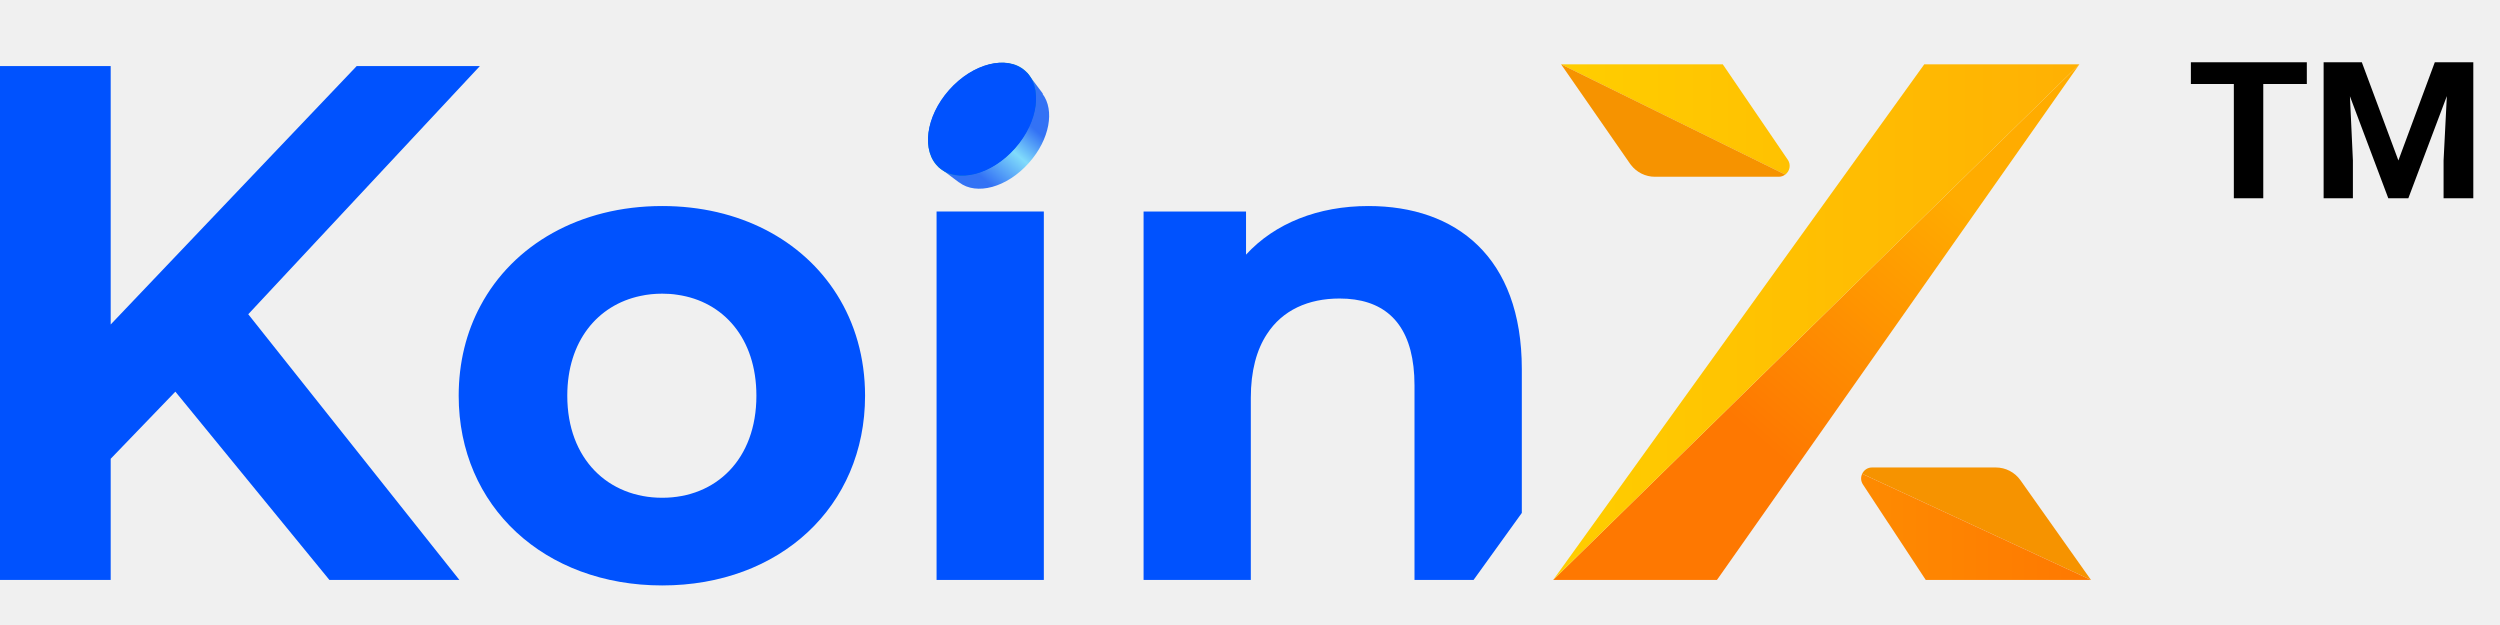
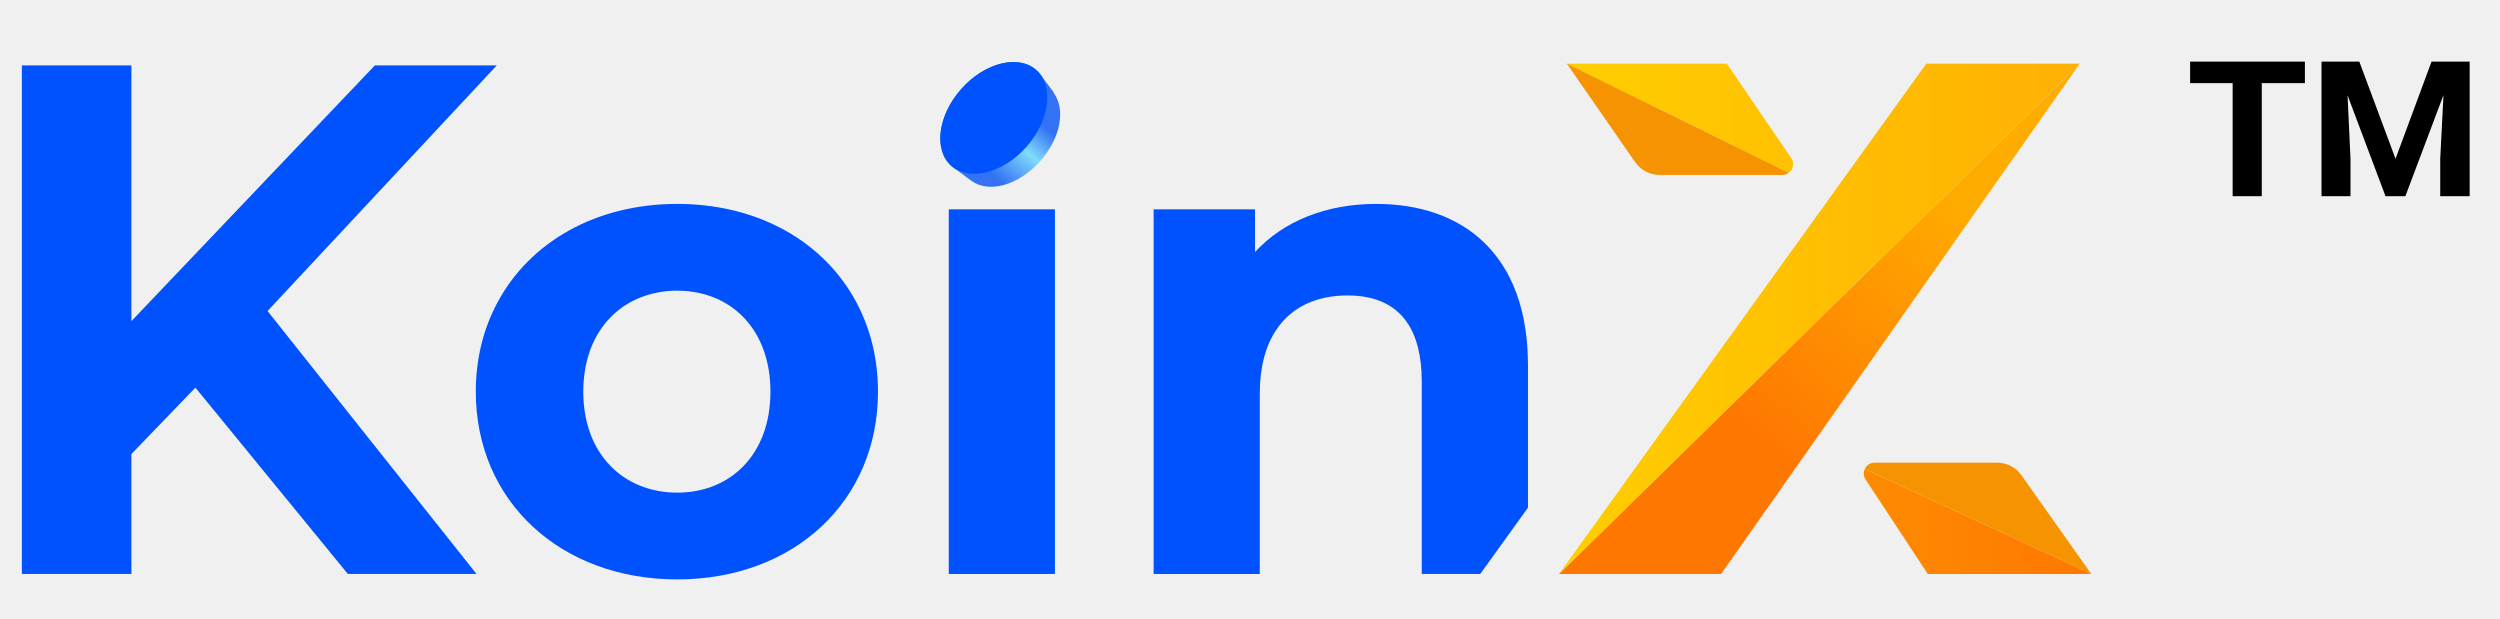
- <svg xmlns="http://www.w3.org/2000/svg" width="480" height="120" viewBox="0 0 480 120" fill="none">
-   <path fill-rule="evenodd" clip-rule="evenodd" d="M184.163 35.048L180.147 32.035L181.891 30.189C181.775 27.221 183.139 23.689 185.738 20.76C188.587 17.548 192.335 15.724 195.488 15.791L197.218 13.96L200.23 17.977L200.176 18.034C202.512 21.135 201.583 26.724 197.567 31.252C193.31 36.047 187.46 37.543 184.178 35.033L184.163 35.048Z" fill="url(#paint0_linear_2100_49663)" />
-   <path d="M194.82 28.436C199.384 23.292 200.278 16.632 196.817 13.561C193.355 10.49 186.849 12.17 182.285 17.314C177.721 22.459 176.827 29.119 180.289 32.19C183.75 35.261 190.256 33.58 194.82 28.436Z" fill="url(#paint1_linear_2100_49663)" />
-   <path d="M194.883 28.493C199.419 23.38 200.262 16.721 196.766 13.619C193.269 10.517 186.758 12.147 182.222 17.259C177.686 22.372 176.843 29.031 180.339 32.133C183.836 35.235 190.347 33.605 194.883 28.493Z" fill="#0052FE" />
-   <path d="M47.663 60.336L92.136 12.685H68.485L21.253 62.3V12.685H0V111.345H21.253V88.084L33.668 75.198L63.243 111.345H88.2L50.671 64.124L47.663 60.332V60.336Z" fill="#0052FE" />
-   <path d="M160.673 56.532C154.062 46.045 141.931 39.558 127.142 39.558C111.336 39.558 98.502 46.972 92.244 58.721C89.541 63.754 88.067 69.599 88.067 75.981C88.067 97.278 104.56 112.405 127.142 112.405C149.724 112.405 166.092 97.278 166.092 75.981C166.092 68.643 164.144 62.031 160.673 56.532V56.532ZM127.142 95.571C116.843 95.571 108.918 88.208 108.918 75.981C108.918 65.466 114.766 58.549 122.956 56.822C124.294 56.528 125.696 56.384 127.142 56.384C128.158 56.384 129.134 56.448 130.094 56.605C138.887 57.874 145.229 64.947 145.229 75.981C145.229 88.208 137.445 95.571 127.146 95.571H127.142Z" fill="#0052FE" />
-   <path d="M200.415 40.609H179.821V111.348H200.415V40.609Z" fill="#0052FE" />
-   <path d="M262.739 39.558C253.098 39.558 244.78 42.851 239.237 48.892V40.61H219.567V111.349H240.157V76.371C240.157 71.23 241.265 67.177 243.237 64.168C246.226 59.529 251.207 57.316 257.196 57.316C265.289 57.316 270.358 61.465 271.387 70.402C271.519 71.519 271.584 72.732 271.584 74.009V111.345H282.927L292.189 98.483V70.86C292.189 49.286 279.509 39.558 262.739 39.558V39.558Z" fill="#0052FE" />
-   <path d="M399.239 12.349L298.207 111.349H329.654L338.884 98.226L391.162 23.845L399.239 12.349Z" fill="url(#paint2_linear_2100_49663)" />
-   <path d="M369.459 12.349L366.23 16.839L315.527 87.277L298.207 111.349L399.239 12.349H369.459Z" fill="url(#paint3_linear_2100_49663)" />
-   <path d="M389.238 94.061L387.932 92.213C386.844 90.671 385.072 89.755 383.193 89.755H359.426C358.546 89.755 357.863 90.277 357.538 90.972L401.469 111.349L389.238 94.061Z" fill="#F69300" />
-   <path d="M357.538 90.973C357.249 91.591 357.245 92.346 357.674 93.005L362.555 100.432H362.567L369.745 111.35H401.473L357.542 90.973H357.538Z" fill="url(#paint4_linear_2100_49663)" />
-   <path d="M343.254 30.673L335.731 19.627L330.774 12.352H299.733L342.768 33.525C343.612 32.894 343.929 31.665 343.258 30.673H343.254Z" fill="url(#paint5_linear_2100_49663)" />
-   <path d="M299.729 12.349L312.972 31.44C313.028 31.517 313.081 31.581 313.137 31.657C314.233 33.091 315.932 33.939 317.748 33.939H341.527C342.013 33.939 342.427 33.77 342.768 33.517L299.733 12.345L299.729 12.349Z" fill="#F69300" />
-   <path d="M442.91 16.13H434.548V38.061H428.897V16.13H420.649V11.952H442.91V16.13ZM453.47 11.952L460.49 30.808L467.483 11.952H474.875V38.061H469.167V30.808L469.795 18.45L462.403 38.061H458.55L451.186 18.479L451.757 30.808V38.061H446.135V11.952H453.47V11.952Z" fill="black" />
+ <svg xmlns="http://www.w3.org/2000/svg" width="97" height="24" viewBox="0 0 97 24" fill="none">
+   <g clip-path="url(#clip0_1_1123)">
+     <path fill-rule="evenodd" clip-rule="evenodd" d="M37.68 7.01L36.877 6.407L37.226 6.038C37.203 5.444 37.475 4.738 37.995 4.152C38.565 3.51 39.315 3.145 39.945 3.158L40.291 2.792L40.894 3.596L40.883 3.607C41.35 4.227 41.164 5.345 40.361 6.251C39.51 7.21 38.34 7.509 37.683 7.007L37.68 7.01Z" fill="url(#paint0_linear_1_1123)" />
+     <path d="M39.812 5.687C40.724 4.659 40.903 3.327 40.211 2.712C39.519 2.098 38.217 2.434 37.305 3.463C36.392 4.492 36.213 5.824 36.905 6.438C37.598 7.052 38.899 6.716 39.812 5.687Z" fill="url(#paint1_linear_1_1123)" />
+     <path d="M39.824 5.698C40.731 4.676 40.9 3.344 40.201 2.724C39.502 2.103 38.199 2.429 37.292 3.452C36.385 4.474 36.216 5.806 36.916 6.427C37.615 7.047 38.917 6.721 39.824 5.698Z" fill="#0052FE" />
+     <path d="M10.38 12.068L19.275 2.537H14.545L5.098 12.46V2.537H0.848V22.269H5.098V17.617L7.581 15.04L13.496 22.269H18.488L10.982 12.825L10.38 12.067V12.068Z" fill="#0052FE" />
+     <path d="M32.982 11.307C31.66 9.209 29.234 7.912 26.276 7.912C23.115 7.912 20.548 9.395 19.297 11.745C18.756 12.751 18.461 13.92 18.461 15.197C18.461 19.456 21.76 22.481 26.276 22.481C30.792 22.481 34.066 19.456 34.066 15.197C34.066 13.729 33.676 12.407 32.982 11.307V11.307ZM26.276 19.114C24.216 19.114 22.631 17.642 22.631 15.197C22.631 13.094 23.801 11.71 25.439 11.365C25.706 11.306 25.987 11.277 26.276 11.277C26.479 11.277 26.674 11.29 26.866 11.321C28.625 11.575 29.893 12.99 29.893 15.197C29.893 17.642 28.337 19.114 26.277 19.114H26.276Z" fill="#0052FE" />
+     <path d="M40.931 8.122H36.812V22.27H40.931V8.122Z" fill="#0052FE" />
+     <path d="M53.395 7.912C51.467 7.912 49.804 8.571 48.695 9.779V8.122H44.761V22.27H48.879V15.274C48.879 14.246 49.101 13.436 49.495 12.834C50.093 11.906 51.089 11.463 52.287 11.463C53.906 11.463 54.919 12.293 55.125 14.081C55.151 14.304 55.164 14.547 55.164 14.802V22.269H57.433L59.285 19.697V14.172C59.285 9.858 56.749 7.912 53.395 7.912V7.912Z" fill="#0052FE" />
+     <path d="M80.695 2.47L60.489 22.27H66.778L68.624 19.645L79.08 4.769L80.695 2.47Z" fill="url(#paint2_linear_1_1123)" />
+     <path d="M74.74 2.47L74.094 3.368L63.953 17.456L60.489 22.27L80.695 2.47H74.74Z" fill="url(#paint3_linear_1_1123)" />
+     <path d="M78.695 18.812L78.434 18.443C78.216 18.134 77.862 17.951 77.486 17.951H72.733C72.557 17.951 72.42 18.056 72.355 18.195L81.141 22.27L78.695 18.812Z" fill="#F69300" />
+     <path d="M72.355 18.195C72.297 18.319 72.296 18.47 72.382 18.601L73.359 20.087H73.361L74.797 22.27H81.142L72.356 18.195H72.355Z" fill="url(#paint4_linear_1_1123)" />
+     <path d="M69.499 6.135L67.994 3.926L67.002 2.471H60.794L69.401 6.705C69.57 6.579 69.633 6.333 69.499 6.135H69.499Z" fill="url(#paint5_linear_1_1123)" />
+     <path d="M60.794 2.47L63.442 6.288C63.453 6.304 63.464 6.316 63.475 6.332C63.694 6.619 64.034 6.788 64.397 6.788H69.153C69.25 6.788 69.333 6.754 69.401 6.704L60.794 2.469L60.794 2.47Z" fill="#F69300" />
+     <path d="M89.43 3.226H87.757V7.612H86.627V3.226H84.977V2.391H89.43V3.226ZM91.542 2.391L92.946 6.162L94.344 2.391H95.823V7.612H94.681V6.162L94.807 3.69L93.328 7.612H92.558L91.085 3.696L91.199 6.162V7.612H90.075V2.391H91.542V2.391Z" fill="black" />
+   </g>
  <defs>
-     <linearGradient id="paint0_linear_2100_49663" x1="200.733" y1="18.981" x2="185.67" y2="36.554" gradientUnits="userSpaceOnUse">
+     <linearGradient id="paint0_linear_1_1123" x1="40.994" y1="3.796" x2="37.982" y2="7.311" gradientUnits="userSpaceOnUse">
      <stop stop-color="#3372F5" />
      <stop offset="0.25" stop-color="#3372F5" />
      <stop offset="0.505" stop-color="#80DBFB" />
      <stop offset="0.839" stop-color="#3372F5" />
      <stop offset="1" stop-color="#3372F5" />
    </linearGradient>
-     <linearGradient id="paint1_linear_2100_49663" x1="223.034" y1="18.923" x2="219.005" y2="23.459" gradientUnits="userSpaceOnUse">
+     <linearGradient id="paint1_linear_1_1123" x1="45.455" y1="3.785" x2="44.649" y2="4.692" gradientUnits="userSpaceOnUse">
      <stop stop-color="#0080D4" />
      <stop offset="0.47" stop-color="white" />
      <stop offset="0.6" stop-color="#F1F8FC" />
      <stop offset="1" stop-color="#007DCC" />
    </linearGradient>
-     <linearGradient id="paint2_linear_2100_49663" x1="376.541" y1="38.915" x2="337.398" y2="84.2" gradientUnits="userSpaceOnUse">
+     <linearGradient id="paint2_linear_1_1123" x1="76.156" y1="7.783" x2="68.327" y2="16.84" gradientUnits="userSpaceOnUse">
      <stop stop-color="#FFAC00" />
      <stop offset="1" stop-color="#FE7801" />
    </linearGradient>
-     <linearGradient id="paint3_linear_2100_49663" x1="298.207" y1="61.851" x2="399.239" y2="61.851" gradientUnits="userSpaceOnUse">
+     <linearGradient id="paint3_linear_1_1123" x1="60.489" y1="12.37" x2="80.695" y2="12.37" gradientUnits="userSpaceOnUse">
      <stop stop-color="#FFCE00" />
      <stop offset="1" stop-color="#FFB003" />
    </linearGradient>
-     <linearGradient id="paint4_linear_2100_49663" x1="357.333" y1="101.163" x2="401.469" y2="101.163" gradientUnits="userSpaceOnUse">
+     <linearGradient id="paint4_linear_1_1123" x1="72.314" y1="20.233" x2="81.141" y2="20.233" gradientUnits="userSpaceOnUse">
      <stop stop-color="#FE8B01" />
      <stop offset="1" stop-color="#FE7801" />
    </linearGradient>
-     <linearGradient id="paint5_linear_2100_49663" x1="299.729" y1="22.937" x2="343.62" y2="22.937" gradientUnits="userSpaceOnUse">
+     <linearGradient id="paint5_linear_1_1123" x1="60.793" y1="4.588" x2="69.572" y2="4.588" gradientUnits="userSpaceOnUse">
      <stop stop-color="#FFCE00" />
      <stop offset="1" stop-color="#FFC101" />
    </linearGradient>
+     <clipPath id="clip0_1_1123">
+       <rect width="96" height="24" fill="white" transform="translate(0.847656)" />
+     </clipPath>
  </defs>
</svg>
